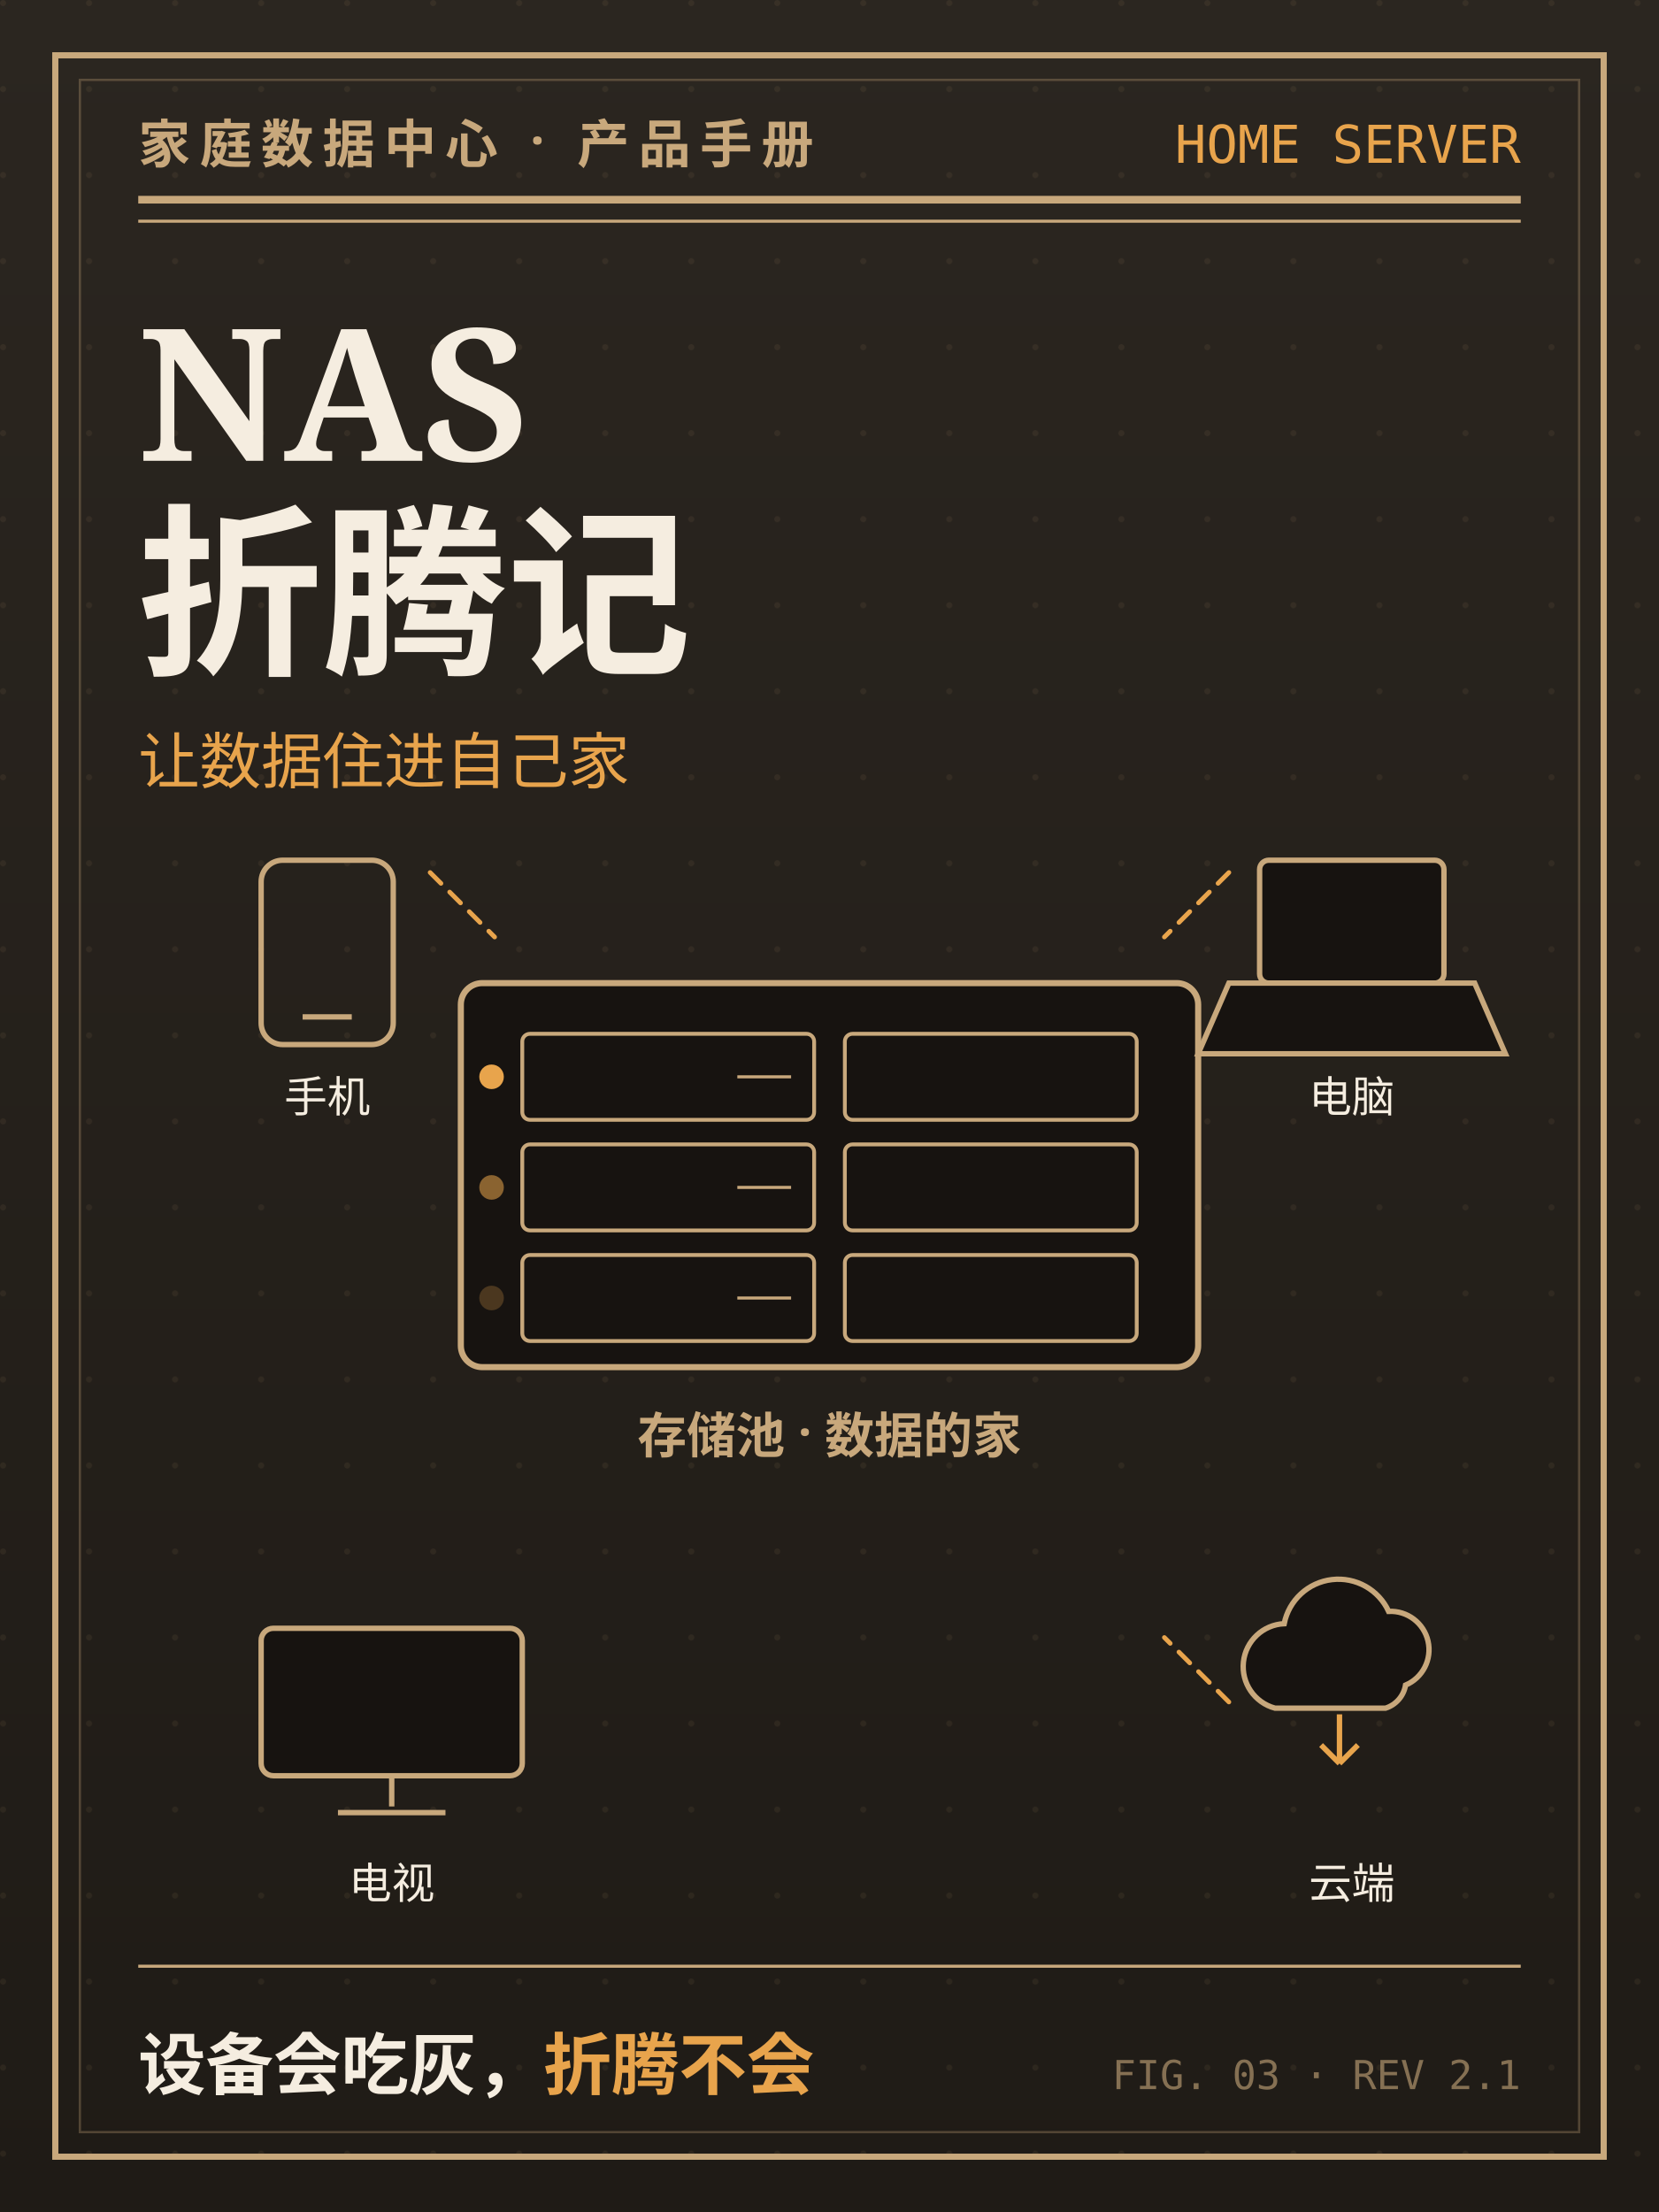
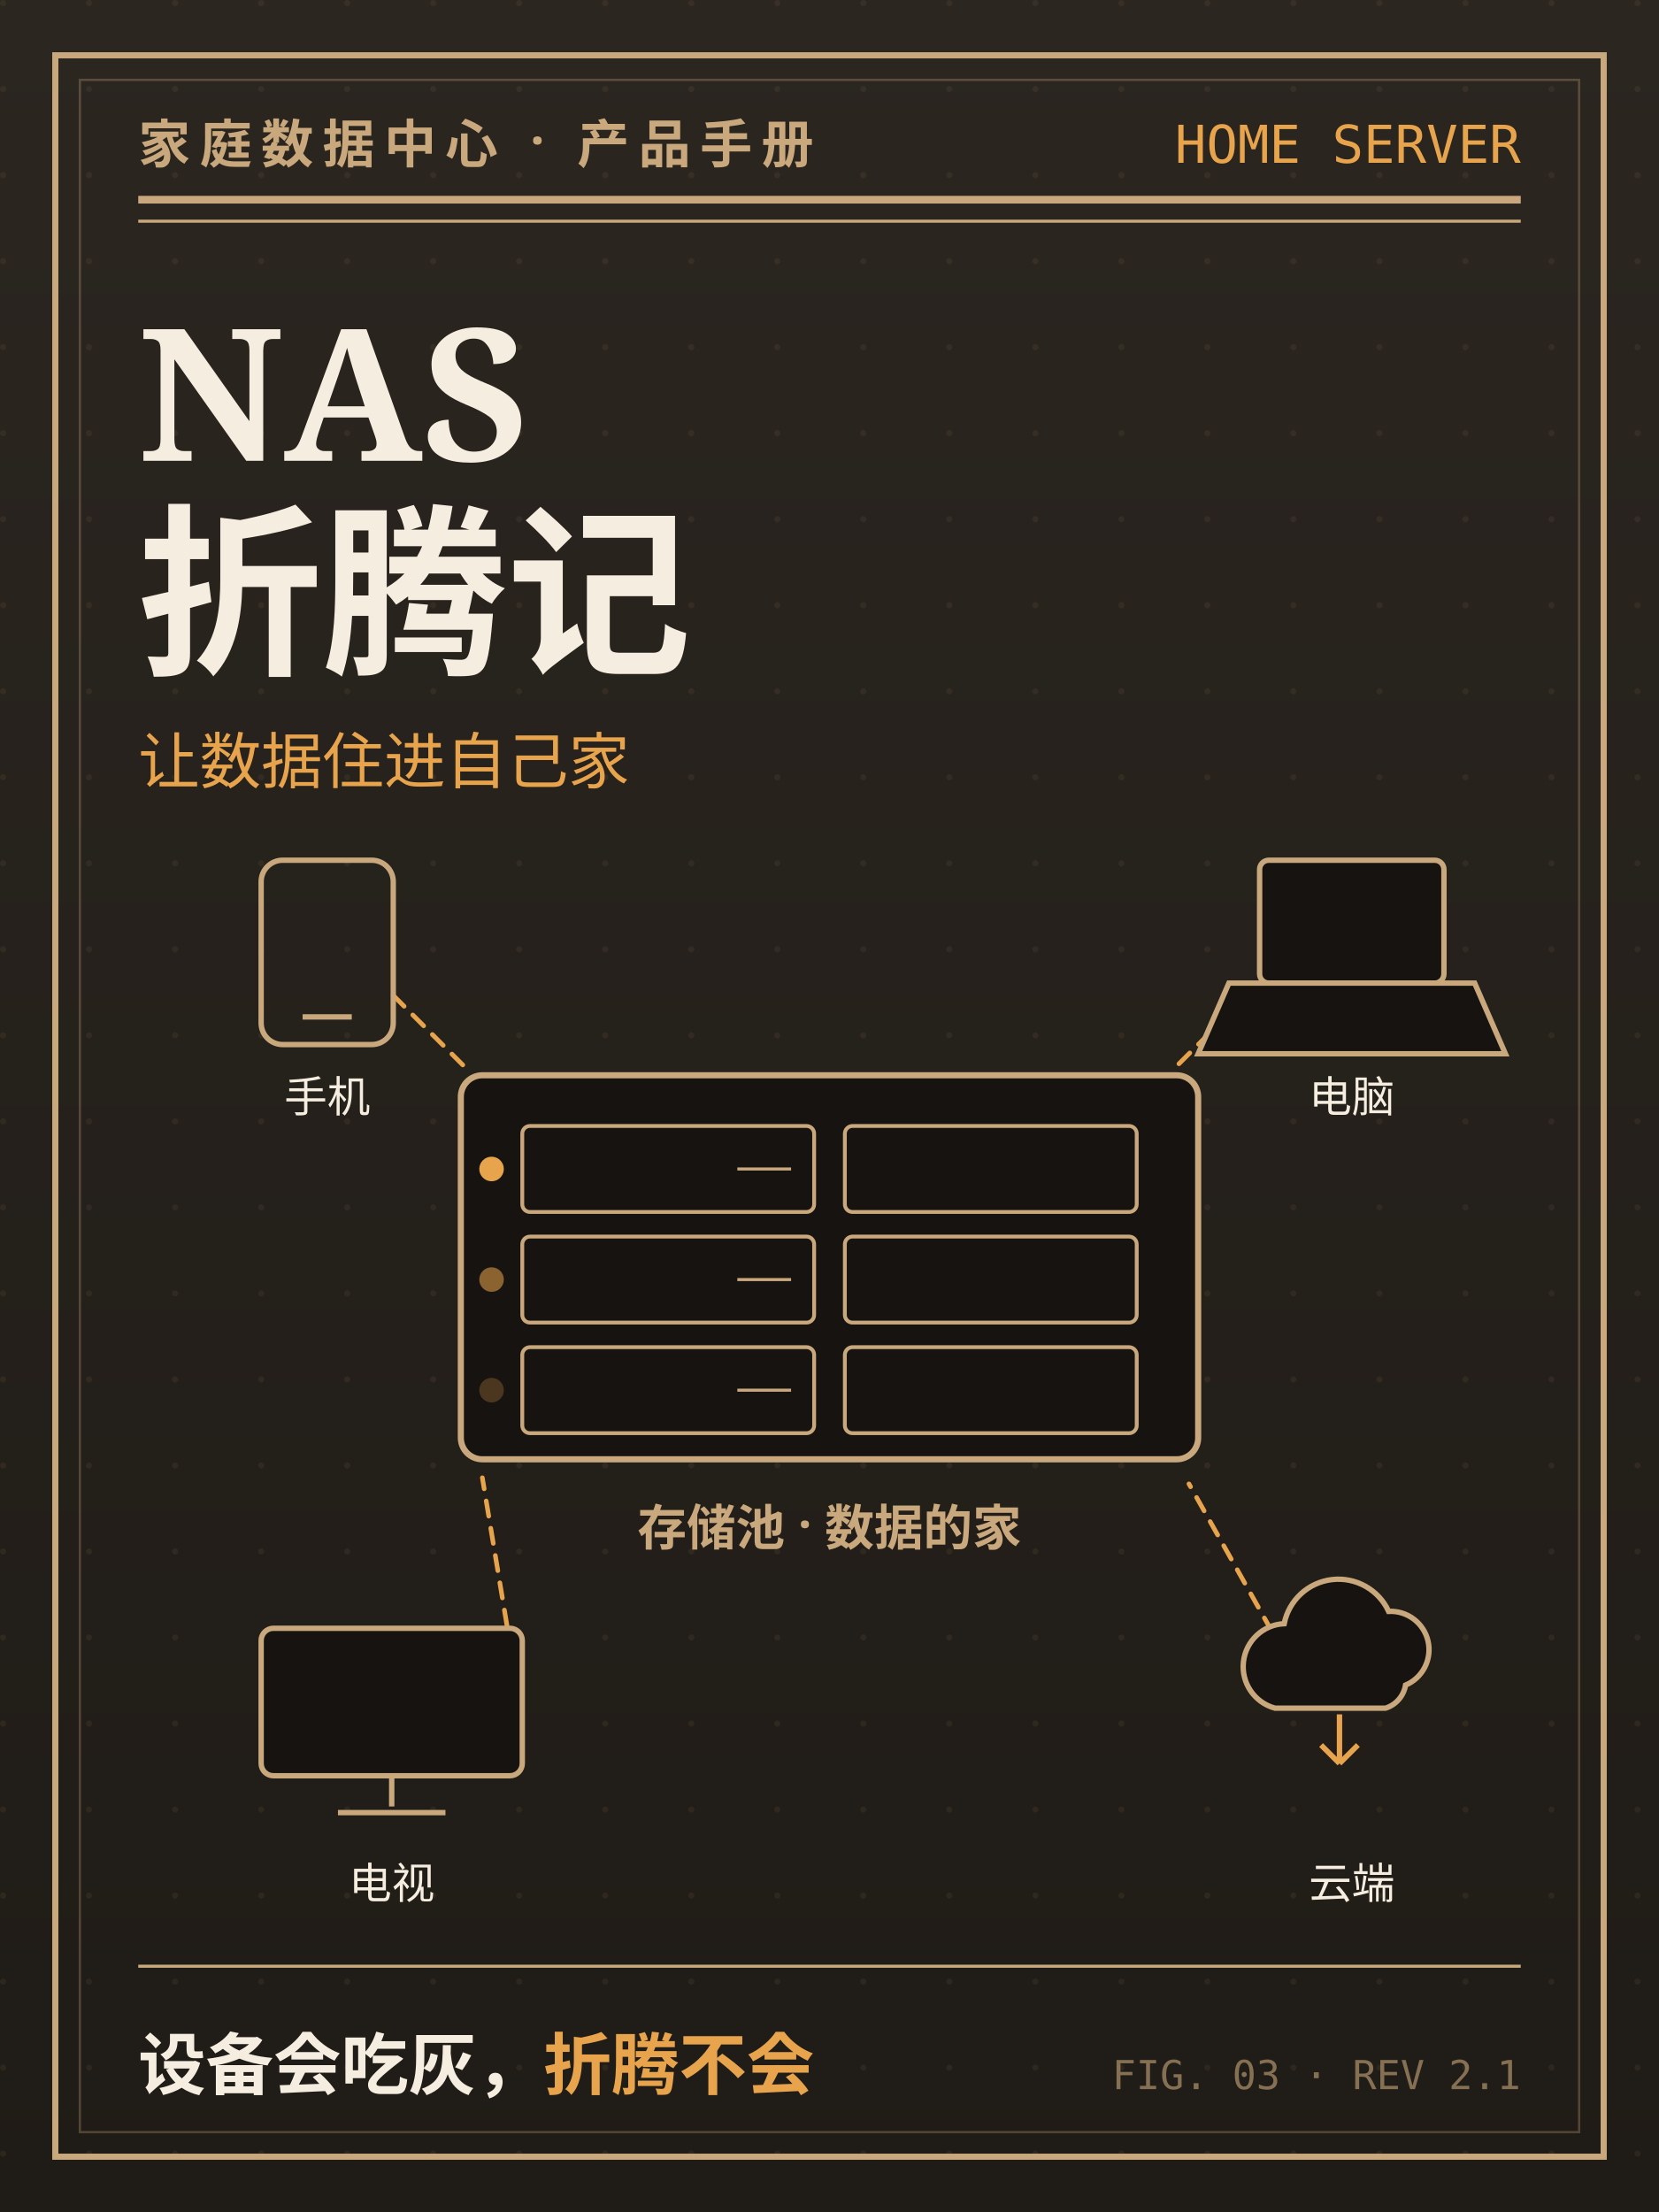
<svg xmlns="http://www.w3.org/2000/svg" viewBox="0 0 1080 1440" font-family="'Songti SC','Noto Serif SC','PingFang SC',serif">
  <defs>
    <pattern id="dots" width="56" height="56" patternUnits="userSpaceOnUse">
      <circle cx="2" cy="2" r="2" fill="#C8A87C" fill-opacity="0.08" />
    </pattern>
    <linearGradient id="warm" x1="0" y1="0" x2="0" y2="1">
      <stop offset="0" stop-color="#2B2620" />
      <stop offset="1" stop-color="#1F1B16" />
    </linearGradient>
  </defs>
  <rect width="1080" height="1440" fill="url(#warm)" />
  <rect width="1080" height="1440" fill="url(#dots)" />
  <rect x="36" y="36" width="1008" height="1368" fill="none" stroke="#C8A87C" stroke-width="4" />
  <rect x="52" y="52" width="976" height="1336" fill="none" stroke="#C8A87C" stroke-opacity="0.3" stroke-width="1.5" />
  <line x1="90" y1="130" x2="990" y2="130" stroke="#C8A87C" stroke-width="5" />
  <line x1="90" y1="144" x2="990" y2="144" stroke="#C8A87C" stroke-width="2" />
  <text x="90" y="106" fill="#C8A87C" font-size="34" font-weight="700" letter-spacing="6">家庭数据中心 · 产品手册</text>
  <text x="990" y="106" fill="#E8A44C" font-size="34" text-anchor="end" font-family="'SF Mono','Menlo',monospace">HOME SERVER</text>
  <text x="90" y="300" fill="#F5EDE0" font-size="120" font-weight="800">NAS</text>
  <text x="90" y="430" fill="#F5EDE0" font-size="120" font-weight="800">折腾记</text>
  <text x="90" y="510" fill="#E8A44C" font-size="40">让数据住进自己家</text>
  <g>
-     <rect x="300" y="640" width="480" height="250" rx="14" fill="#171310" stroke="#C8A87C" stroke-width="4" />
+     <rect x="300" y="700" width="480" height="250" rx="14" fill="#171310" stroke="#C8A87C" stroke-width="4" />
    <g fill="none" stroke="#C8A87C" stroke-width="2.5">
-       <rect x="340" y="673" width="190" height="56" rx="5" />
-       <rect x="340" y="745" width="190" height="56" rx="5" />
-       <rect x="340" y="817" width="190" height="56" rx="5" />
-       <rect x="550" y="673" width="190" height="56" rx="5" />
-       <rect x="550" y="745" width="190" height="56" rx="5" />
-       <rect x="550" y="817" width="190" height="56" rx="5" />
+       <rect x="340" y="733" width="190" height="56" rx="5" />
+       <rect x="340" y="805" width="190" height="56" rx="5" />
+       <rect x="340" y="877" width="190" height="56" rx="5" />
+       <rect x="550" y="733" width="190" height="56" rx="5" />
+       <rect x="550" y="805" width="190" height="56" rx="5" />
+       <rect x="550" y="877" width="190" height="56" rx="5" />
    </g>
    <g stroke="#C8A87C" stroke-width="2">
-       <line x1="480" y1="701" x2="515" y2="701" />
-       <line x1="480" y1="773" x2="515" y2="773" />
-       <line x1="480" y1="845" x2="515" y2="845" />
+       <line x1="480" y1="761" x2="515" y2="761" />
+       <line x1="480" y1="833" x2="515" y2="833" />
+       <line x1="480" y1="905" x2="515" y2="905" />
    </g>
-     <circle cx="320" cy="701" r="8" fill="#E8A44C" />
-     <circle cx="320" cy="773" r="8" fill="#E8A44C" fill-opacity="0.55" />
-     <circle cx="320" cy="845" r="8" fill="#E8A44C" fill-opacity="0.25" />
-     <text x="540" y="946" fill="#C8A87C" font-size="32" text-anchor="middle" font-weight="700">存储池 · 数据的家</text>
+     <circle cx="320" cy="761" r="8" fill="#E8A44C" />
+     <circle cx="320" cy="833" r="8" fill="#E8A44C" fill-opacity="0.55" />
+     <circle cx="320" cy="905" r="8" fill="#E8A44C" fill-opacity="0.25" />
+     <text x="540" y="1006" fill="#C8A87C" font-size="32" text-anchor="middle" font-weight="700">存储池 · 数据的家</text>
  </g>
  <g stroke="#E8A44C" stroke-width="3" fill="none" stroke-dasharray="10 8" stroke-linecap="round">
-     <path d="M280,568 L322,610" />
-     <path d="M800,568 L758,610" />
-     <path d="M280,1108 L322,1066" />
-     <path d="M800,1108 L758,1066" />
+     <path d="M256,648 L306,698" />
+     <path d="M800,660 L764,696" />
+     <path d="M330,1058 L314,962" />
+     <path d="M828,1062 L774,966" />
  </g>
  <g fill="none" stroke="#C8A87C" stroke-width="3.5">
    <rect x="170" y="560" width="86" height="120" rx="14" />
    <line x1="197" y1="662" x2="229" y2="662" />
  </g>
  <text x="213" y="724" fill="#F5EDE0" font-size="28" text-anchor="middle">手机</text>
  <g fill="#171310" stroke="#C8A87C" stroke-width="3.5">
    <rect x="820" y="560" width="120" height="80" rx="6" />
    <path d="M800,640 L960,640 L980,686 L780,686 Z" />
  </g>
  <text x="880" y="724" fill="#F5EDE0" font-size="28" text-anchor="middle">电脑</text>
  <g fill="#171310" stroke="#C8A87C" stroke-width="3.5">
    <rect x="170" y="1060" width="170" height="96" rx="8" />
    <line x1="255" y1="1156" x2="255" y2="1176" />
    <line x1="220" y1="1180" x2="290" y2="1180" />
  </g>
  <text x="255" y="1236" fill="#F5EDE0" font-size="28" text-anchor="middle">电视</text>
  <g fill="#171310" stroke="#C8A87C" stroke-width="3.5">
    <path d="M830,1112 a28,28 0 0 1 6,-55 a36,36 0 0 1 68,-8 a25,25 0 0 1 11,48 a19,19 0 0 1 -13,15 Z" />
  </g>
  <path d="M872,1116 L872,1148 M872,1148 L860,1136 M872,1148 L884,1136" stroke="#E8A44C" stroke-width="3.5" fill="none" />
  <text x="880" y="1236" fill="#F5EDE0" font-size="28" text-anchor="middle">云端</text>
  <line x1="90" y1="1280" x2="990" y2="1280" stroke="#C8A87C" stroke-width="2" />
  <text x="90" y="1360" fill="#F5EDE0" font-size="44" font-weight="700">设备会吃灰，<tspan fill="#E8A44C">折腾不会</tspan>
  </text>
  <text x="990" y="1360" fill="#C8A87C" fill-opacity="0.6" font-size="26" text-anchor="end" font-family="'SF Mono','Menlo',monospace">FIG. 03 · REV 2.1</text>
</svg>
